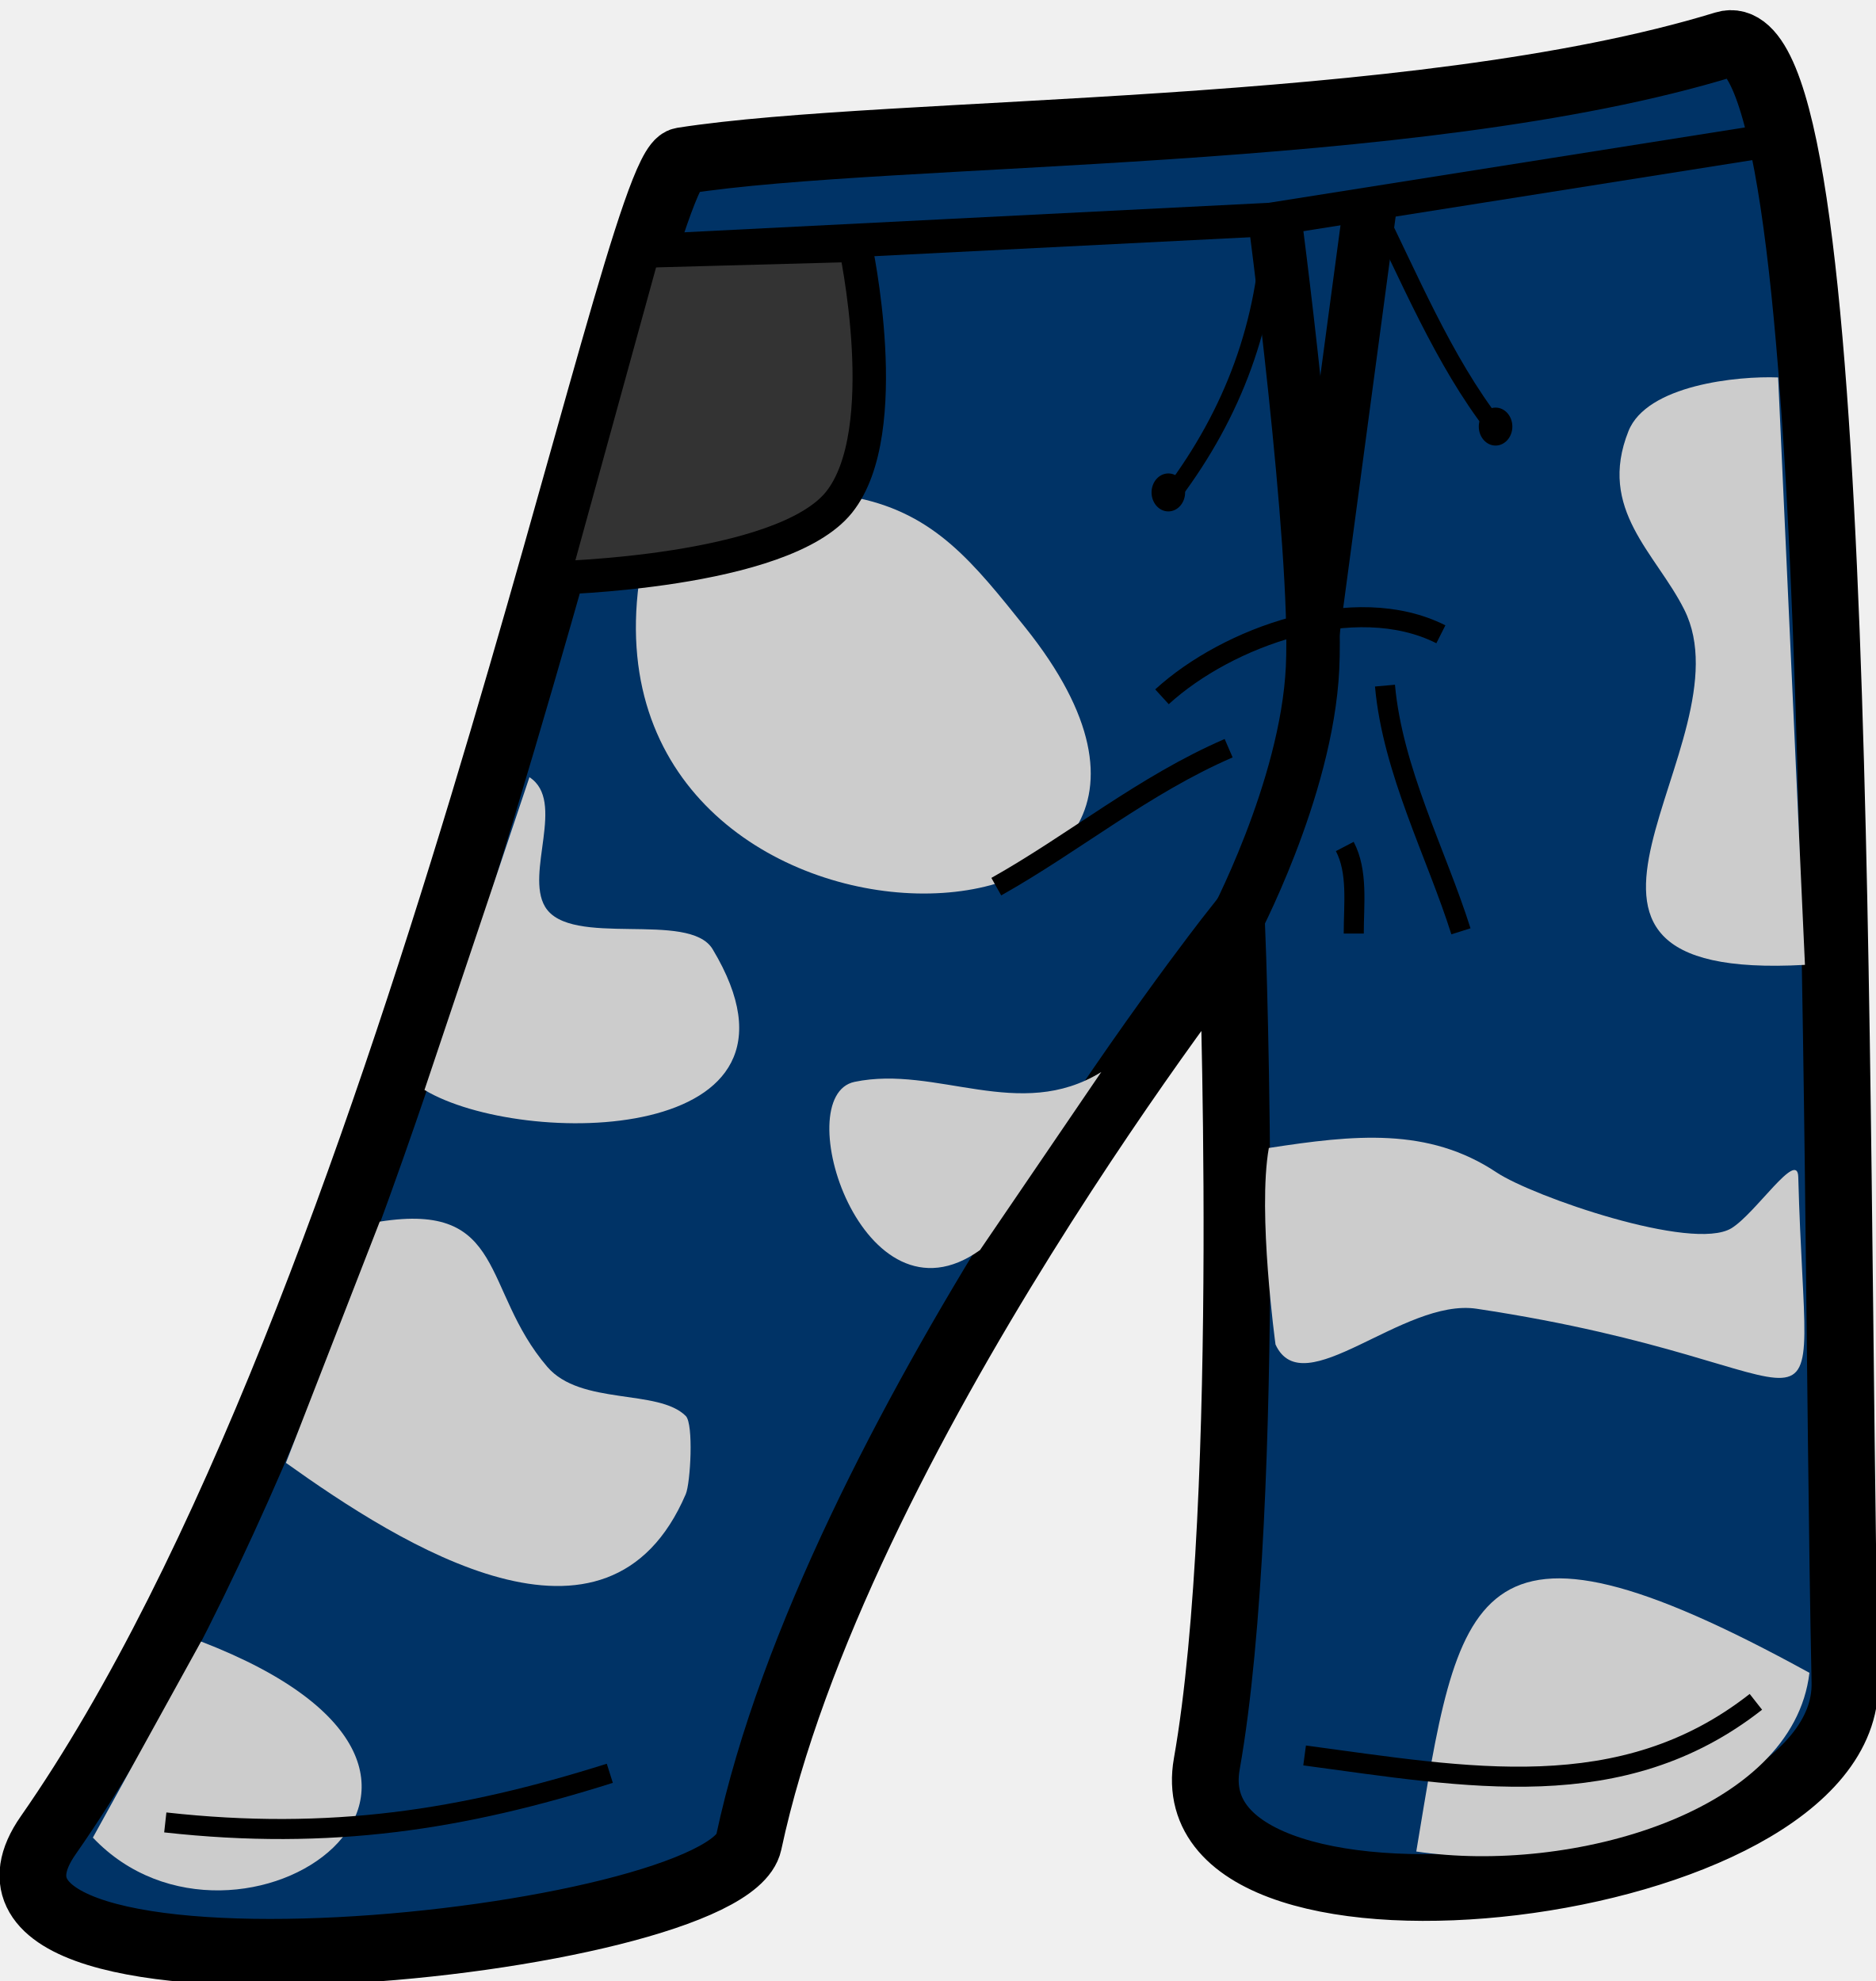
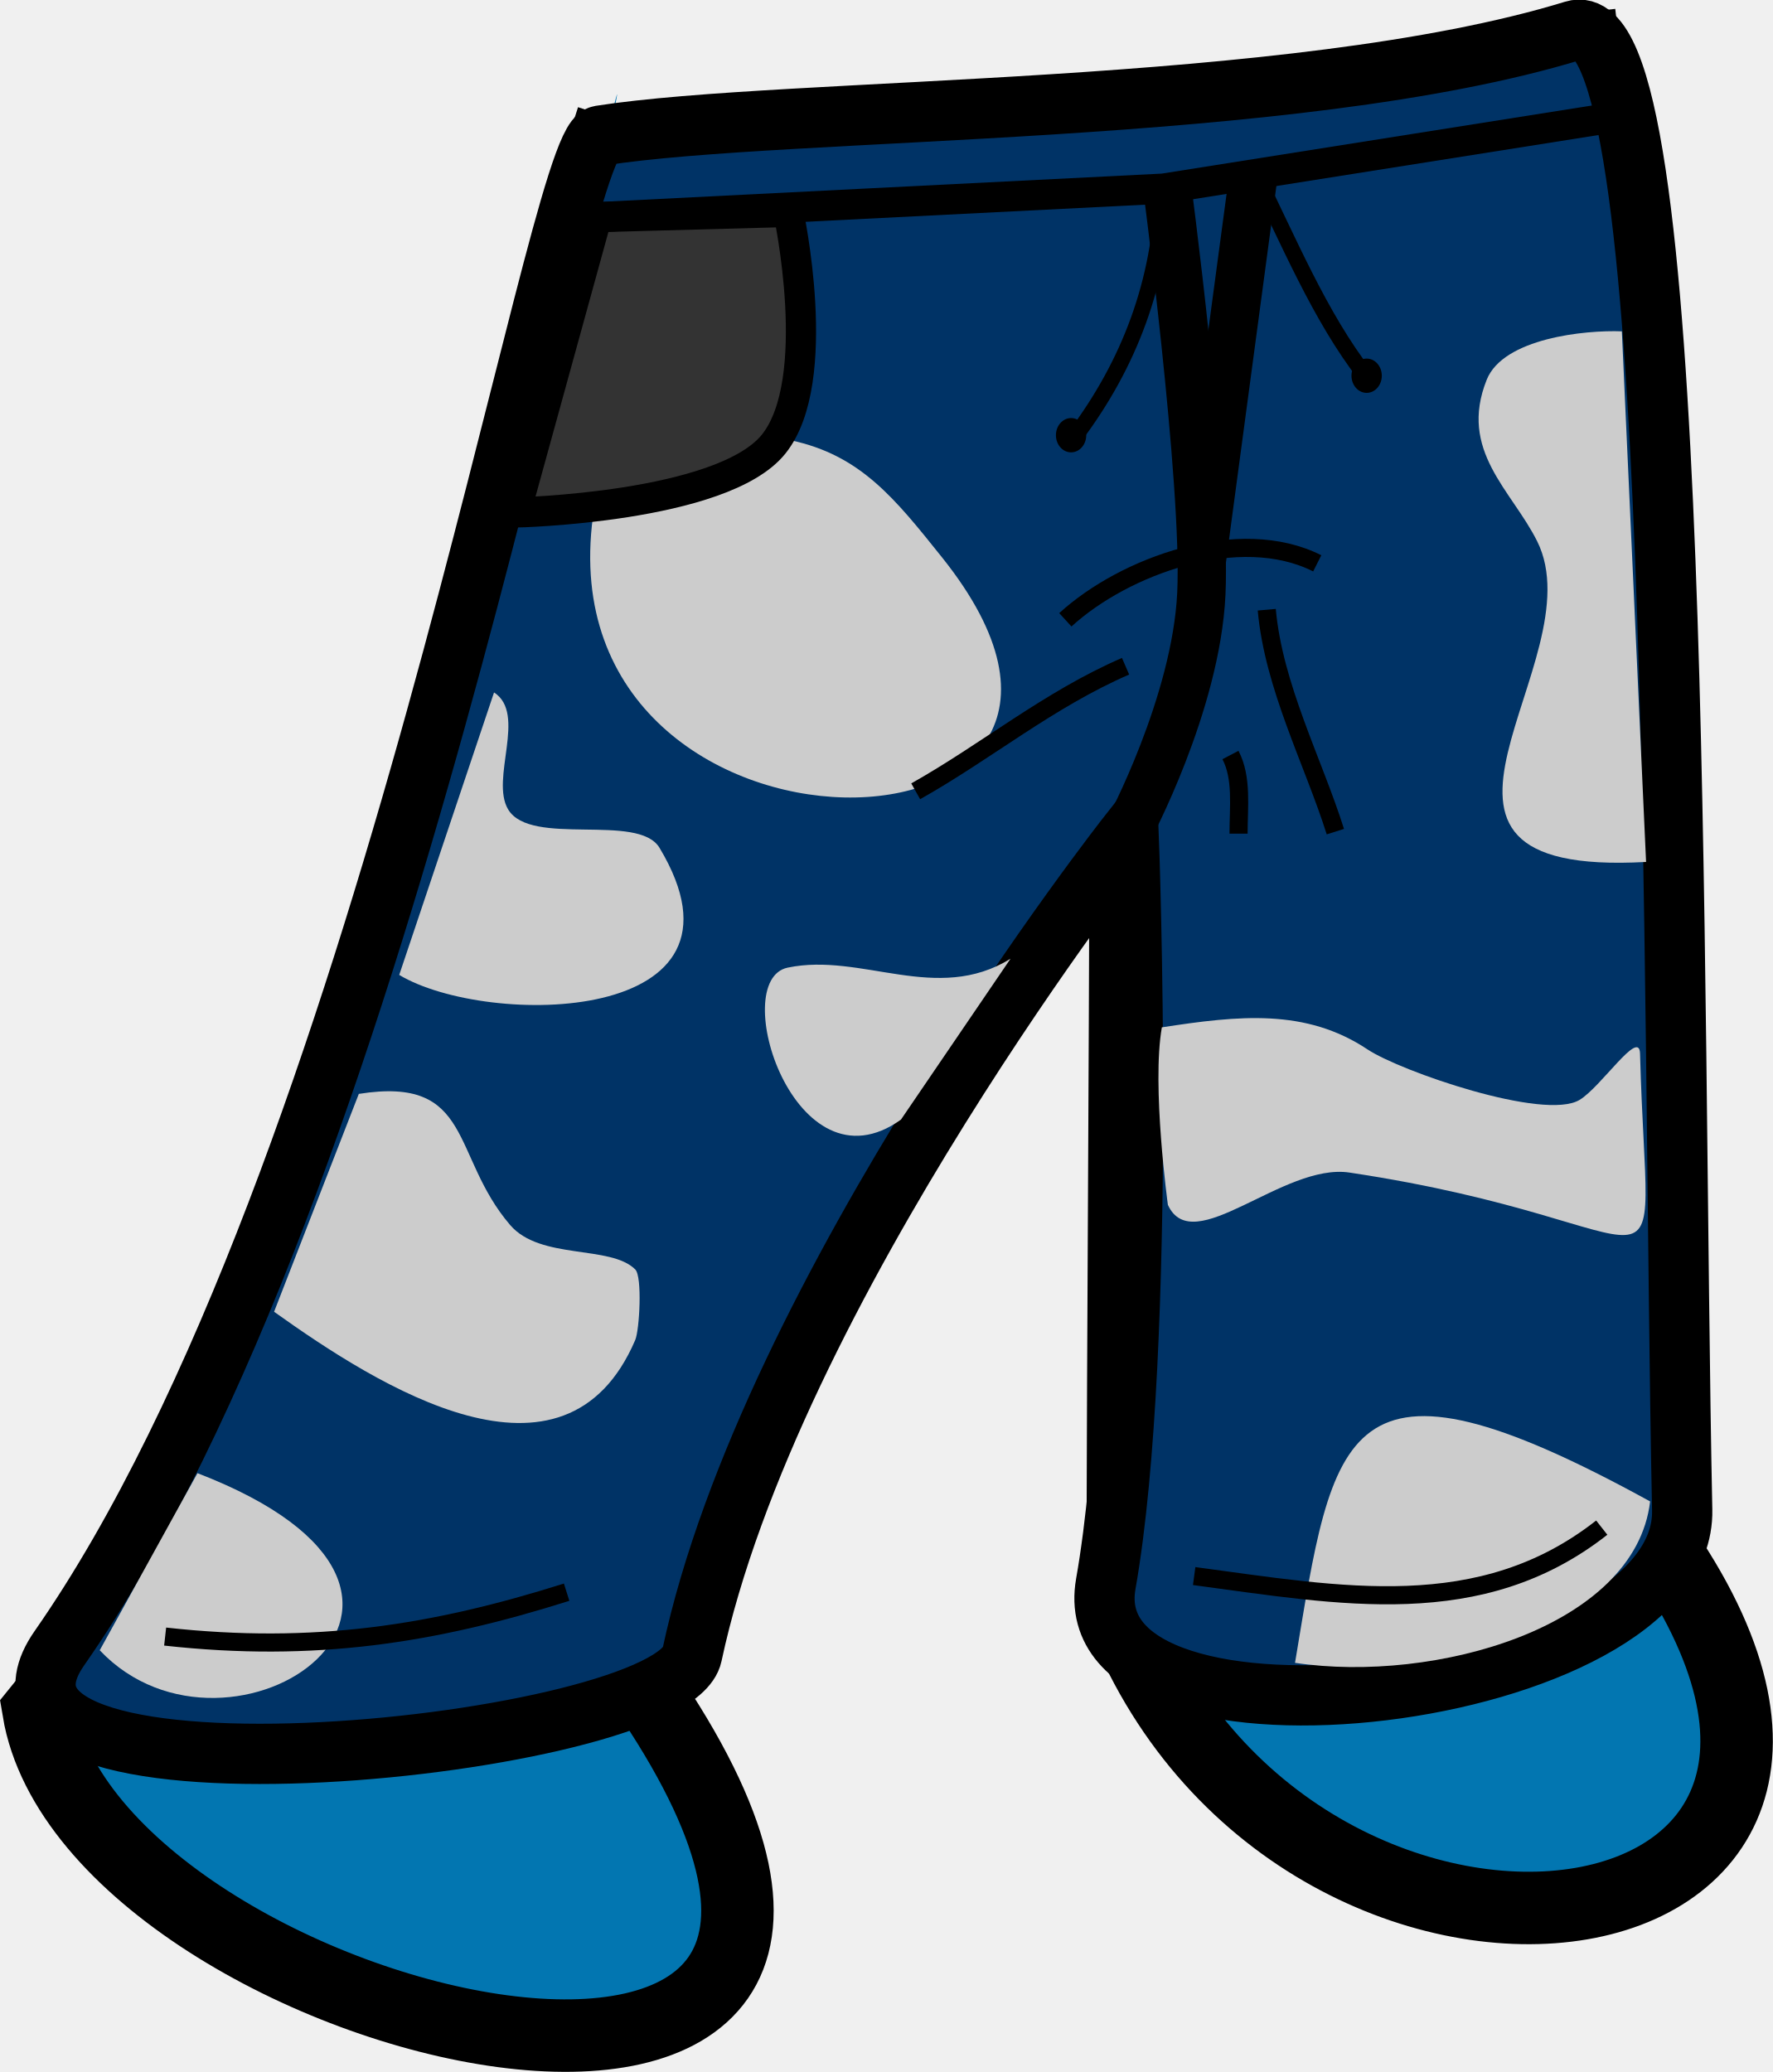
- <svg xmlns="http://www.w3.org/2000/svg" width="28.046mm" height="29.633mm" viewBox="0 0 28.046 29.633" version="1.1" id="svg2007">
+ <svg xmlns="http://www.w3.org/2000/svg" id="svg2007" version="1.1" viewBox="0 0 29.356 34.313" height="34.313mm" width="29.356mm">
  <defs id="defs2001" />
-   <g id="layer2" style="display:inline">
-     <path style="fill:#003366;fill-opacity:1;stroke:#000000;stroke-width:0.998;stroke-linecap:butt;stroke-linejoin:miter;stroke-miterlimit:4;stroke-dasharray:none;stroke-opacity:1" d="M 0.72,27.455 C 6.177,19.63 9.45,2.523 10.205,2.405 13.339,1.915 21.154,2.091 25.797,0.665 27.627,0.103 27.411,16.472 27.592,25.164 c 0.067,3.192 -10.099,4.367 -9.544,1.223 0.698,-3.956 0.378,-12.414 0.378,-12.414 0,0 -5.939,7.551 -7.229,13.59 -0.328,1.535 -12.507,2.803 -10.477,-0.108 z" id="path2567" />
-     <path style="fill:#cccccc;fill-opacity:1;stroke:none;stroke-width:0.163px;stroke-linecap:butt;stroke-linejoin:miter;stroke-opacity:1" d="m 16.47,16.036 c -1.223,0.756 -2.464,-0.108 -3.689,0.147 -1.003,0.209 0.118,3.775 1.875,2.517" id="path2614" />
-     <path style="fill:none;stroke:#000000;stroke-width:0.8;stroke-linecap:butt;stroke-linejoin:miter;stroke-miterlimit:4;stroke-dasharray:none;stroke-opacity:1" d="m 18.427,13.901 c 0,0 1.116,-2.081 1.203,-3.91 0.087,-1.829 -0.59,-6.923 -0.59,-6.923" id="path2571" />
-     <path style="fill:none;stroke:#000000;stroke-width:0.8;stroke-linecap:butt;stroke-linejoin:miter;stroke-miterlimit:4;stroke-dasharray:none;stroke-opacity:1" d="M 19.628,9.516 20.502,2.993" id="path2573" />
-     <path style="fill:#cccccc;fill-opacity:1;stroke:none;stroke-width:0.265px;stroke-linecap:butt;stroke-linejoin:miter;stroke-opacity:1" d="M 9.555,8.719 C 8.731,14.949 19.548,14.655 15.335,9.388 14.557,8.416 13.988,7.694 12.829,7.45" id="path2612" />
-     <path style="fill:#333333;fill-opacity:1;stroke:#000000;stroke-width:0.5;stroke-linecap:butt;stroke-linejoin:miter;stroke-miterlimit:4;stroke-dasharray:none;stroke-opacity:1" d="m 8.273,8.646 c 0,0 3.429,-0.075 4.276,-1.134 0.847,-1.059 0.242,-3.843 0.242,-3.843 l -3.171,0.086 z" id="path2569" />
-     <path style="fill:none;stroke:#000000;stroke-width:0.5;stroke-linecap:butt;stroke-linejoin:miter;stroke-miterlimit:4;stroke-dasharray:none;stroke-opacity:1" d="M 9.619,3.756 18.999,3.283 26.326,2.123" id="path2579" />
-     <path style="fill:none;stroke:#000000;stroke-width:0.3;stroke-linecap:butt;stroke-linejoin:miter;stroke-miterlimit:4;stroke-dasharray:none;stroke-opacity:1" d="M 17.378,10.423 C 18.359,9.526 20.264,8.839 21.549,9.488" id="path2598" />
-     <path style="fill:none;stroke:#000000;stroke-width:0.3;stroke-linecap:butt;stroke-linejoin:miter;stroke-miterlimit:4;stroke-dasharray:none;stroke-opacity:1" d="m 18.375,11.192 c -1.268,0.549 -2.309,1.416 -3.475,2.071" id="path2600" />
-     <path style="fill:none;stroke:#000000;stroke-width:0.3;stroke-linecap:butt;stroke-linejoin:miter;stroke-miterlimit:4;stroke-dasharray:none;stroke-opacity:1" d="m 20.713,10.256 c 0.114,1.272 0.771,2.519 1.136,3.675" id="path2602" />
-     <path style="fill:none;stroke:#000000;stroke-width:0.3;stroke-linecap:butt;stroke-linejoin:miter;stroke-miterlimit:4;stroke-dasharray:none;stroke-opacity:1" d="m 20.112,12.662 c 0.198,0.379 0.134,0.858 0.134,1.303" id="path2610" />
-     <path style="fill:#cccccc;fill-opacity:1;stroke:none;stroke-width:0.265px;stroke-linecap:butt;stroke-linejoin:miter;stroke-opacity:1" d="m 7.918,11.626 c 0.549,0.355 -0.068,1.434 0.234,1.938 0.375,0.625 2.155,0.05 2.506,0.635 1.767,2.944 -2.851,2.98 -4.31,2.105" id="path2616" />
-     <path style="fill:#cccccc;fill-opacity:1;stroke:none;stroke-width:0.265px;stroke-linecap:butt;stroke-linejoin:miter;stroke-opacity:1" d="m 26.593,5.646 c -0.608,-0.024 -1.963,0.113 -2.238,0.802 -0.47,1.175 0.412,1.827 0.835,2.673 0.998,1.996 -2.895,5.573 1.804,5.312" id="path2618" />
-     <path style="fill:#cccccc;fill-opacity:1;stroke:none;stroke-width:0.265px;stroke-linecap:butt;stroke-linejoin:miter;stroke-opacity:1" d="m 18.976,17.172 c 1.274,-0.196 2.382,-0.317 3.408,0.367 0.538,0.358 2.923,1.186 3.508,0.835 0.361,-0.217 0.991,-1.189 1.002,-0.768 0.121,4.538 0.821,2.817 -4.811,1.971 -1.101,-0.165 -2.591,1.44 -3.007,0.535 0,0 -0.271,-1.974 -0.1,-2.94 z" id="path2620" />
-     <path style="fill:#cccccc;fill-opacity:1;stroke:none;stroke-width:0.265px;stroke-linecap:butt;stroke-linejoin:miter;stroke-opacity:1" d="m 5.679,18.274 c 1.904,-0.301 1.517,1.018 2.506,2.172 0.5,0.583 1.661,0.325 2.071,0.735 0.12,0.12 0.07,1.006 0,1.169 -1.168,2.725 -4.256,0.764 -5.98,-0.468" id="path2622" />
-     <path style="fill:#cccccc;fill-opacity:1;stroke:none;stroke-width:0.265px;stroke-linecap:butt;stroke-linejoin:miter;stroke-opacity:1" d="m 3.007,24.555 c 5.268,2.029 0.541,5.214 -1.618,2.933" id="path2630" />
-     <path style="fill:none;stroke:#000000;stroke-width:0.3;stroke-linecap:butt;stroke-linejoin:miter;stroke-miterlimit:4;stroke-dasharray:none;stroke-opacity:1" d="m 2.472,27.261 c 2.469,0.274 4.447,-0.04 6.648,-0.735" id="path2624" />
-     <path style="fill:#cccccc;fill-opacity:1;stroke:none;stroke-width:0.265px;stroke-linecap:butt;stroke-linejoin:miter;stroke-opacity:1" d="m 27.061,25.023 c -5.126,-2.817 -5.24,-1.162 -5.88,2.673 2.302,0.345 5.634,-0.585 5.88,-2.673 z" id="path2632" />
-     <path style="fill:none;stroke:#000000;stroke-width:0.3;stroke-linecap:butt;stroke-linejoin:miter;stroke-miterlimit:4;stroke-dasharray:none;stroke-opacity:1" d="m 19.511,26.259 c 2.422,0.324 4.742,0.775 6.749,-0.802" id="path2626" />
-     <g id="g2657">
-       <path id="path2604" d="m 18.999,3.283 c -0.048,1.555 -0.562,2.903 -1.46,4.1" style="fill:none;stroke:#000000;stroke-width:0.265px;stroke-linecap:butt;stroke-linejoin:miter;stroke-opacity:1" />
-       <ellipse ry="0.284" rx="0.251" cy="7.366" cx="17.473" id="path2634" style="opacity:1;fill:#000000;fill-opacity:1;stroke:none;stroke-width:0.313;stroke-miterlimit:4;stroke-dasharray:none;stroke-opacity:1" />
+   <g transform="translate(0.2625277,-0.1588812)" id="layer1">
+     <g transform="translate(-0.2625277,-1.026511)" id="g892">
+       <g style="display:inline" transform="translate(-81.70592,-154.4556)" id="layer1-7" />
+       <g transform="translate(-5.127945,-51.14946)" id="layer3">
+         <path id="path831-5" d="m 31.278,52.548 c 0.124,9.51 1.596,14.061 0.898,24.757 5.989,7.622 -5.466,9.257 -8.457,1.795 0,-4.947 0.061,-10.809 0.047,-15.733 -3.052,4.578 -6.272,11.542 -7.843,17.103 6.067,9.1 -9.274,5.51 -10.158,0.189 5.089,-6.264 7.053,-18.83 9.506,-26.364 6.269,0.288 10.769,-0.712 16.007,-1.748 z" style="opacity:1;fill:#ffffff;fill-opacity:1;stroke:none;stroke-width:1.2;stroke-linecap:butt;stroke-linejoin:miter;stroke-miterlimit:4;stroke-dasharray:none;stroke-opacity:1" />
+         <path id="path857" d="m 15.27,54.296 c -0.528,2.533 6.447,6.512 8.92,7.985 4.741,-1.551 7.056,-4.215 7.607,-7.654 0.551,-3.439 0.378,22.679 0.378,22.679 0,0 2.679,4.233 0.567,5.764 -2.112,1.531 -7.638,-0.211 -9.024,-3.969 -1.386,-3.758 0.472,-16.82 0.472,-16.82 l -8.268,18.19 c 0,0 2.808,4.177 0.331,5.764 -2.477,1.587 -11.649,-3.642 -10.489,-5.575 2.884,-4.806 7.654,-18.521 7.654,-18.521 0,0 2.38,-10.376 1.852,-7.843 z" style="fill:#0276b1;fill-opacity:1;stroke:none;stroke-width:0.265px;stroke-linecap:butt;stroke-linejoin:miter;stroke-opacity:1" />
+       </g>
+       <g transform="translate(-5.127945,-51.14946)" style="display:inline" id="layer2-4">
+         <path id="path831" d="m 31.278,52.548 c 1.059,9.51 1.596,14.061 0.898,24.757 5.989,7.622 -5.466,9.257 -8.457,1.795 0,-4.947 0.061,-10.809 0.047,-15.733 -3.052,4.578 -6.272,11.542 -7.843,17.103 6.067,9.1 -9.274,5.51 -10.158,0.189 C 10.854,74.396 12.817,61.83 15.27,54.296" style="opacity:1;fill:none;fill-opacity:1;stroke:#000000;stroke-width:1.2;stroke-linecap:butt;stroke-linejoin:miter;stroke-miterlimit:4;stroke-dasharray:none;stroke-opacity:1" />
+       </g>
    </g>
-     <g id="g2653">
-       <path id="path2606" d="m 20.502,2.993 c 0.562,1.125 1.084,2.405 1.849,3.388" style="fill:none;stroke:#000000;stroke-width:0.265px;stroke-linecap:butt;stroke-linejoin:miter;stroke-opacity:1" />
-       <ellipse ry="0.284" rx="0.251" cy="6.381" cx="22.367" id="path2634-8" style="opacity:1;fill:#000000;fill-opacity:1;stroke:none;stroke-width:0.313;stroke-miterlimit:4;stroke-dasharray:none;stroke-opacity:1" />
+   </g>
+   <g transform="translate(0.2625277,-0.1588812)" style="display:inline" id="layer2">
+     <g id="g919">
+       <path style="fill:#003366;fill-opacity:1;stroke:#000000;stroke-width:0.998;stroke-linecap:butt;stroke-linejoin:miter;stroke-miterlimit:4;stroke-dasharray:none;stroke-opacity:1" d="M 0.72,27.455 C 6.177,19.63 8.921,2.523 9.676,2.405 12.81,1.915 21.154,2.091 25.797,0.665 27.627,0.103 27.411,16.472 27.592,25.164 c 0.067,3.192 -10.099,4.367 -9.544,1.223 0.698,-3.956 0.378,-12.414 0.378,-12.414 0,0 -5.939,7.551 -7.229,13.59 -0.328,1.535 -12.507,2.803 -10.477,-0.108 z" id="path2567" />
+       <path style="fill:#cccccc;fill-opacity:1;stroke:none;stroke-width:0.163px;stroke-linecap:butt;stroke-linejoin:miter;stroke-opacity:1" d="m 16.47,16.036 c -1.223,0.756 -2.464,-0.108 -3.689,0.147 -1.003,0.209 0.118,3.775 1.875,2.517" id="path2614" />
+       <path style="fill:none;stroke:#000000;stroke-width:0.8;stroke-linecap:butt;stroke-linejoin:miter;stroke-miterlimit:4;stroke-dasharray:none;stroke-opacity:1" d="m 18.427,13.901 c 0,0 1.116,-2.081 1.203,-3.91 0.087,-1.829 -0.59,-6.923 -0.59,-6.923" id="path2571" />
+       <path style="fill:none;stroke:#000000;stroke-width:0.8;stroke-linecap:butt;stroke-linejoin:miter;stroke-miterlimit:4;stroke-dasharray:none;stroke-opacity:1" d="M 19.628,9.516 20.502,2.993" id="path2573" />
+       <path style="fill:#cccccc;fill-opacity:1;stroke:none;stroke-width:0.265px;stroke-linecap:butt;stroke-linejoin:miter;stroke-opacity:1" d="M 9.555,8.719 C 8.731,14.949 19.548,14.655 15.335,9.388 14.557,8.416 13.988,7.694 12.829,7.45" id="path2612" />
+       <path style="fill:#333333;fill-opacity:1;stroke:#000000;stroke-width:0.5;stroke-linecap:butt;stroke-linejoin:miter;stroke-miterlimit:4;stroke-dasharray:none;stroke-opacity:1" d="m 8.273,8.646 c 0,0 3.429,-0.075 4.276,-1.134 0.847,-1.059 0.242,-3.843 0.242,-3.843 l -3.171,0.086 z" id="path2569" />
+       <path style="fill:none;stroke:#000000;stroke-width:0.5;stroke-linecap:butt;stroke-linejoin:miter;stroke-miterlimit:4;stroke-dasharray:none;stroke-opacity:1" d="M 9.619,3.756 18.999,3.283 26.326,2.123" id="path2579" />
+       <path style="fill:none;stroke:#000000;stroke-width:0.3;stroke-linecap:butt;stroke-linejoin:miter;stroke-miterlimit:4;stroke-dasharray:none;stroke-opacity:1" d="M 17.378,10.423 C 18.359,9.526 20.264,8.839 21.549,9.488" id="path2598" />
+       <path style="fill:none;stroke:#000000;stroke-width:0.3;stroke-linecap:butt;stroke-linejoin:miter;stroke-miterlimit:4;stroke-dasharray:none;stroke-opacity:1" d="m 18.375,11.192 c -1.268,0.549 -2.309,1.416 -3.475,2.071" id="path2600" />
+       <path style="fill:none;stroke:#000000;stroke-width:0.3;stroke-linecap:butt;stroke-linejoin:miter;stroke-miterlimit:4;stroke-dasharray:none;stroke-opacity:1" d="m 20.713,10.256 c 0.114,1.272 0.771,2.519 1.136,3.675" id="path2602" />
+       <path style="fill:none;stroke:#000000;stroke-width:0.3;stroke-linecap:butt;stroke-linejoin:miter;stroke-miterlimit:4;stroke-dasharray:none;stroke-opacity:1" d="m 20.112,12.662 c 0.198,0.379 0.134,0.858 0.134,1.303" id="path2610" />
+       <path style="fill:#cccccc;fill-opacity:1;stroke:none;stroke-width:0.265px;stroke-linecap:butt;stroke-linejoin:miter;stroke-opacity:1" d="m 7.918,11.626 c 0.549,0.355 -0.068,1.434 0.234,1.938 0.375,0.625 2.155,0.05 2.506,0.635 1.767,2.944 -2.851,2.98 -4.31,2.105" id="path2616" />
+       <path style="fill:#cccccc;fill-opacity:1;stroke:none;stroke-width:0.265px;stroke-linecap:butt;stroke-linejoin:miter;stroke-opacity:1" d="m 26.593,5.646 c -0.608,-0.024 -1.963,0.113 -2.238,0.802 -0.47,1.175 0.412,1.827 0.835,2.673 0.998,1.996 -2.895,5.573 1.804,5.312" id="path2618" />
+       <path style="fill:#cccccc;fill-opacity:1;stroke:none;stroke-width:0.265px;stroke-linecap:butt;stroke-linejoin:miter;stroke-opacity:1" d="m 18.976,17.172 c 1.274,-0.196 2.382,-0.317 3.408,0.367 0.538,0.358 2.923,1.186 3.508,0.835 0.361,-0.217 0.991,-1.189 1.002,-0.768 0.121,4.538 0.821,2.817 -4.811,1.971 -1.101,-0.165 -2.591,1.44 -3.007,0.535 0,0 -0.271,-1.974 -0.1,-2.94 z" id="path2620" />
+       <path style="fill:#cccccc;fill-opacity:1;stroke:none;stroke-width:0.265px;stroke-linecap:butt;stroke-linejoin:miter;stroke-opacity:1" d="m 5.679,18.274 c 1.904,-0.301 1.517,1.018 2.506,2.172 0.5,0.583 1.661,0.325 2.071,0.735 0.12,0.12 0.07,1.006 0,1.169 -1.168,2.725 -4.256,0.764 -5.98,-0.468" id="path2622" />
+       <path style="fill:#cccccc;fill-opacity:1;stroke:none;stroke-width:0.265px;stroke-linecap:butt;stroke-linejoin:miter;stroke-opacity:1" d="m 3.007,24.555 c 5.268,2.029 0.541,5.214 -1.618,2.933" id="path2630" />
+       <path style="fill:none;stroke:#000000;stroke-width:0.3;stroke-linecap:butt;stroke-linejoin:miter;stroke-miterlimit:4;stroke-dasharray:none;stroke-opacity:1" d="m 2.472,27.261 c 2.469,0.274 4.447,-0.04 6.648,-0.735" id="path2624" />
+       <path style="fill:#cccccc;fill-opacity:1;stroke:none;stroke-width:0.265px;stroke-linecap:butt;stroke-linejoin:miter;stroke-opacity:1" d="m 27.061,25.023 c -5.126,-2.817 -5.24,-1.162 -5.88,2.673 2.302,0.345 5.634,-0.585 5.88,-2.673 z" id="path2632" />
+       <path style="fill:none;stroke:#000000;stroke-width:0.3;stroke-linecap:butt;stroke-linejoin:miter;stroke-miterlimit:4;stroke-dasharray:none;stroke-opacity:1" d="m 19.511,26.259 c 2.422,0.324 4.742,0.775 6.749,-0.802" id="path2626" />
+       <g id="g2657">
+         <path id="path2604" d="m 18.999,3.283 c -0.048,1.555 -0.562,2.903 -1.46,4.1" style="fill:none;stroke:#000000;stroke-width:0.265px;stroke-linecap:butt;stroke-linejoin:miter;stroke-opacity:1" />
+         <ellipse ry="0.284" rx="0.251" cy="7.366" cx="17.473" id="path2634" style="opacity:1;fill:#000000;fill-opacity:1;stroke:none;stroke-width:0.313;stroke-miterlimit:4;stroke-dasharray:none;stroke-opacity:1" />
+       </g>
+       <g id="g2653">
+         <path id="path2606" d="m 20.502,2.993 c 0.562,1.125 1.084,2.405 1.849,3.388" style="fill:none;stroke:#000000;stroke-width:0.265px;stroke-linecap:butt;stroke-linejoin:miter;stroke-opacity:1" />
+         <ellipse ry="0.284" rx="0.251" cy="6.381" cx="22.367" id="path2634-8" style="opacity:1;fill:#000000;fill-opacity:1;stroke:none;stroke-width:0.313;stroke-miterlimit:4;stroke-dasharray:none;stroke-opacity:1" />
+       </g>
    </g>
  </g>
</svg>
